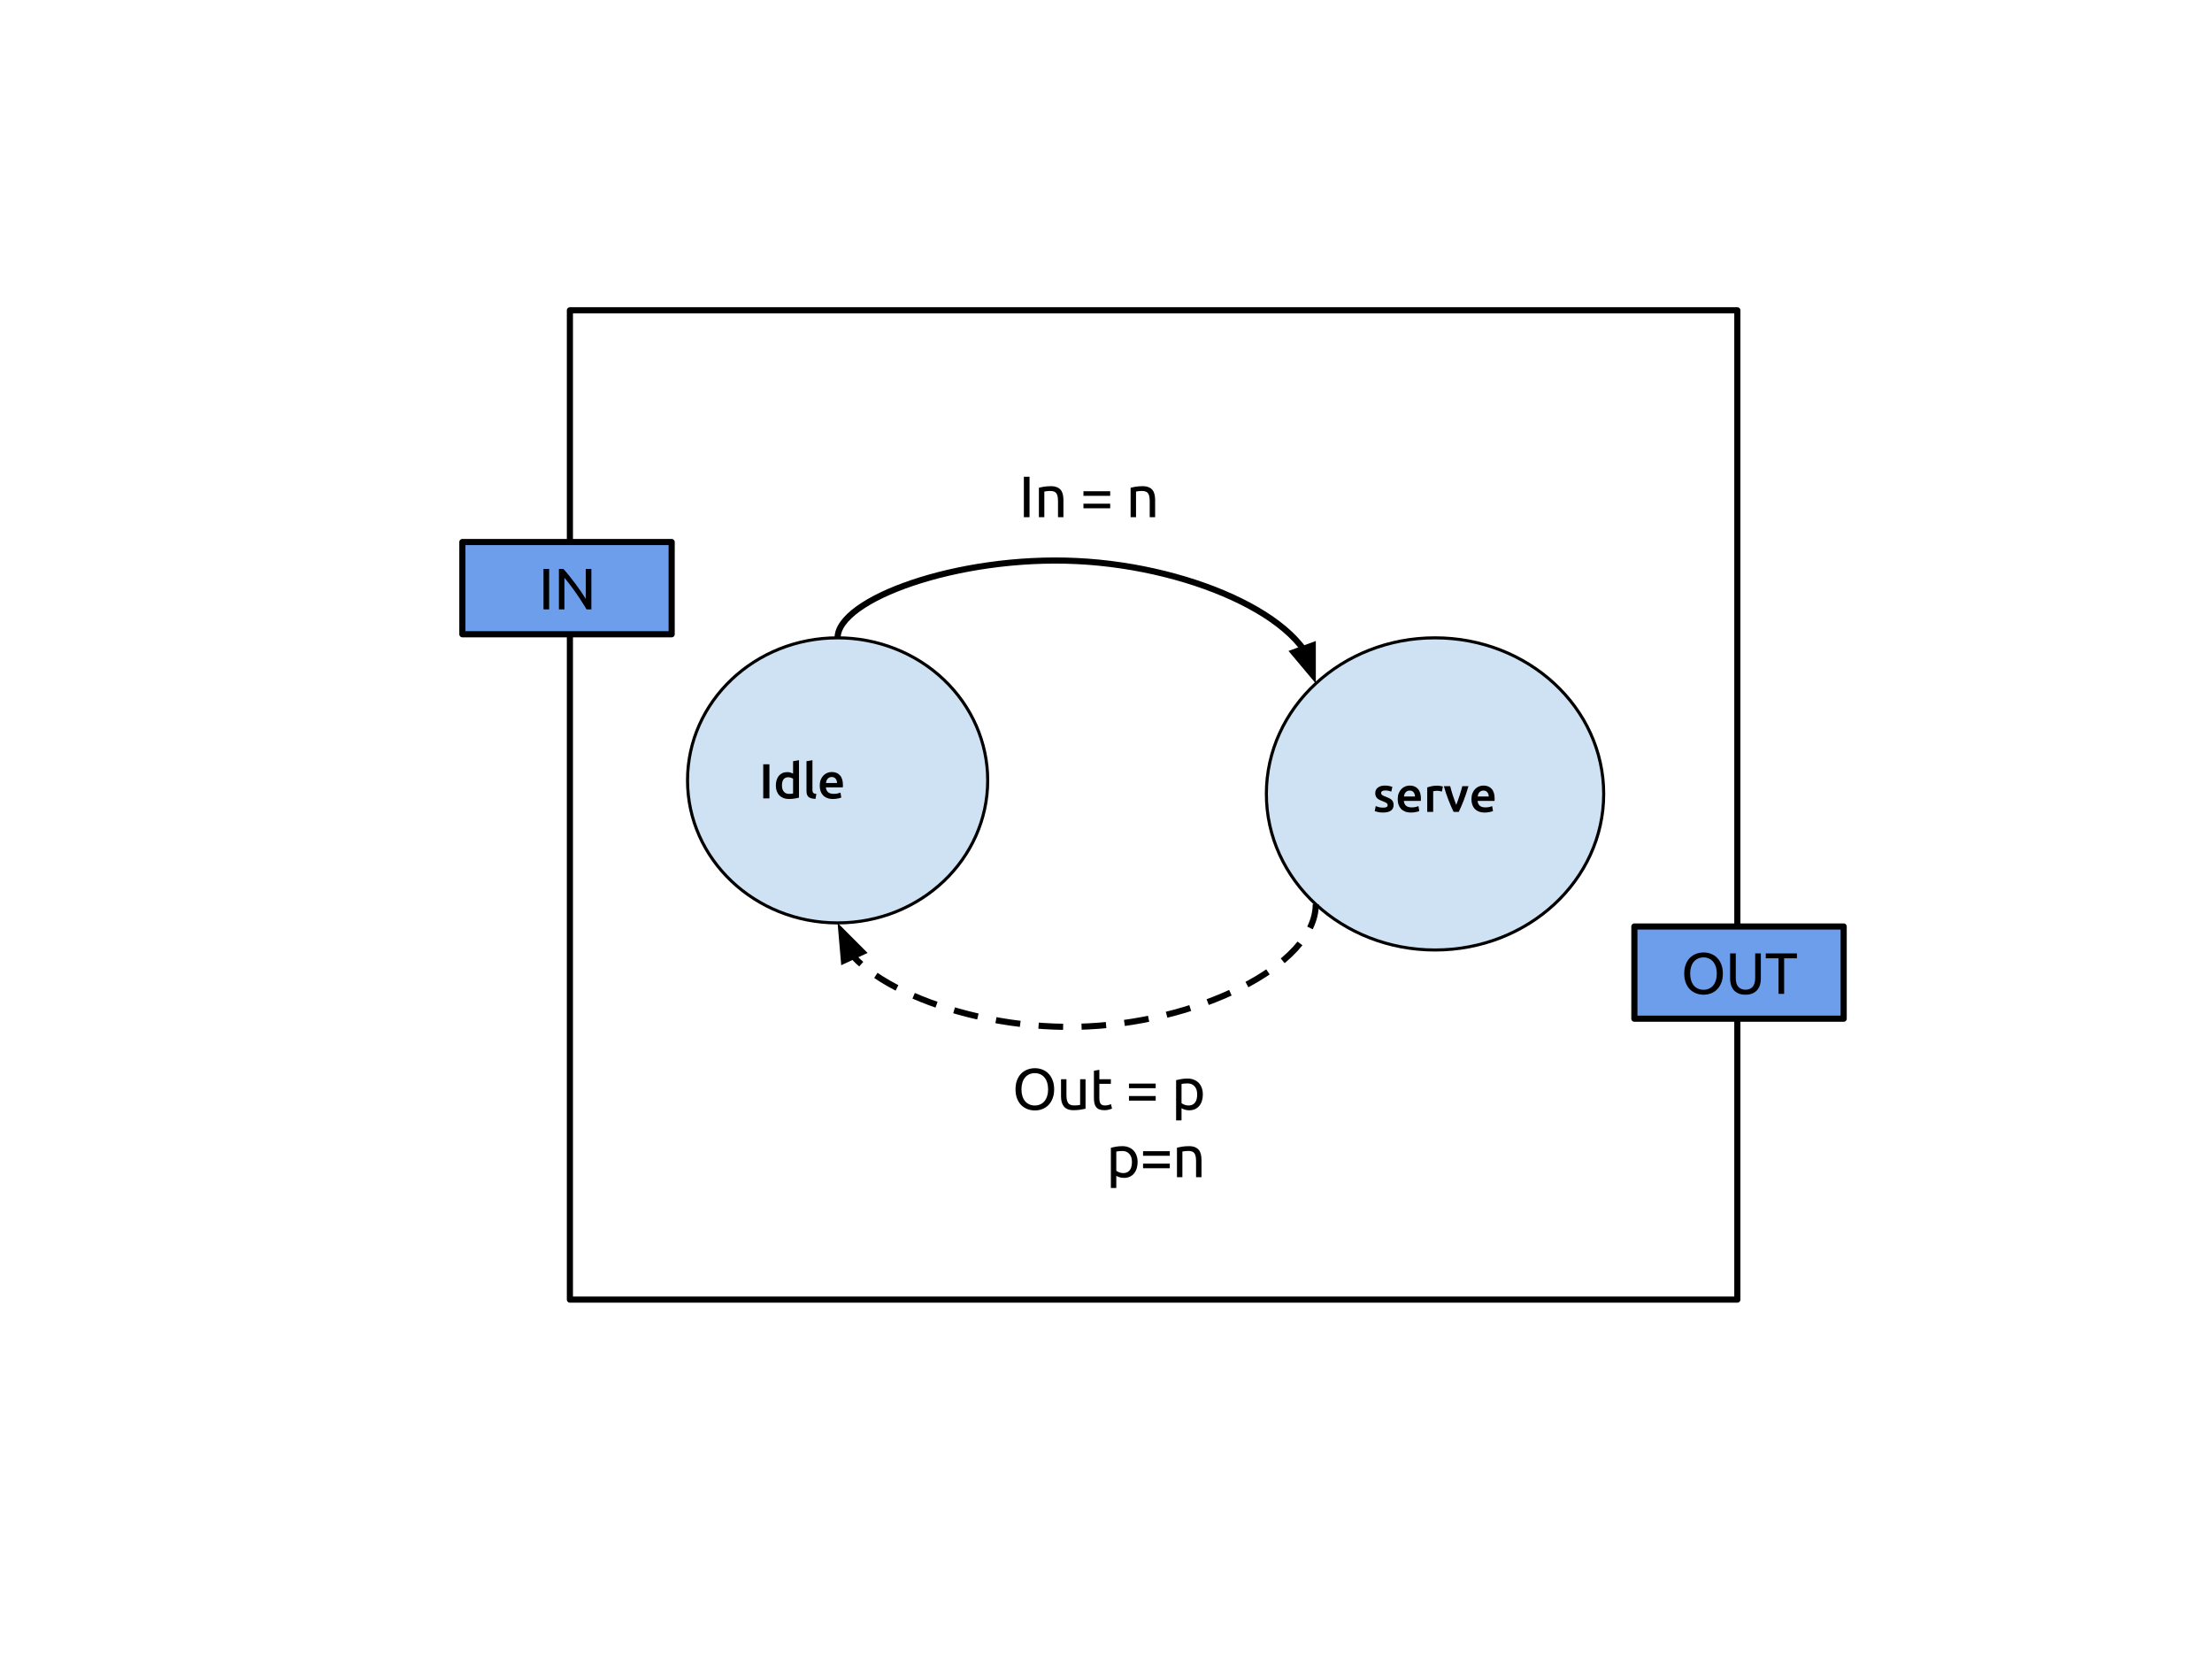
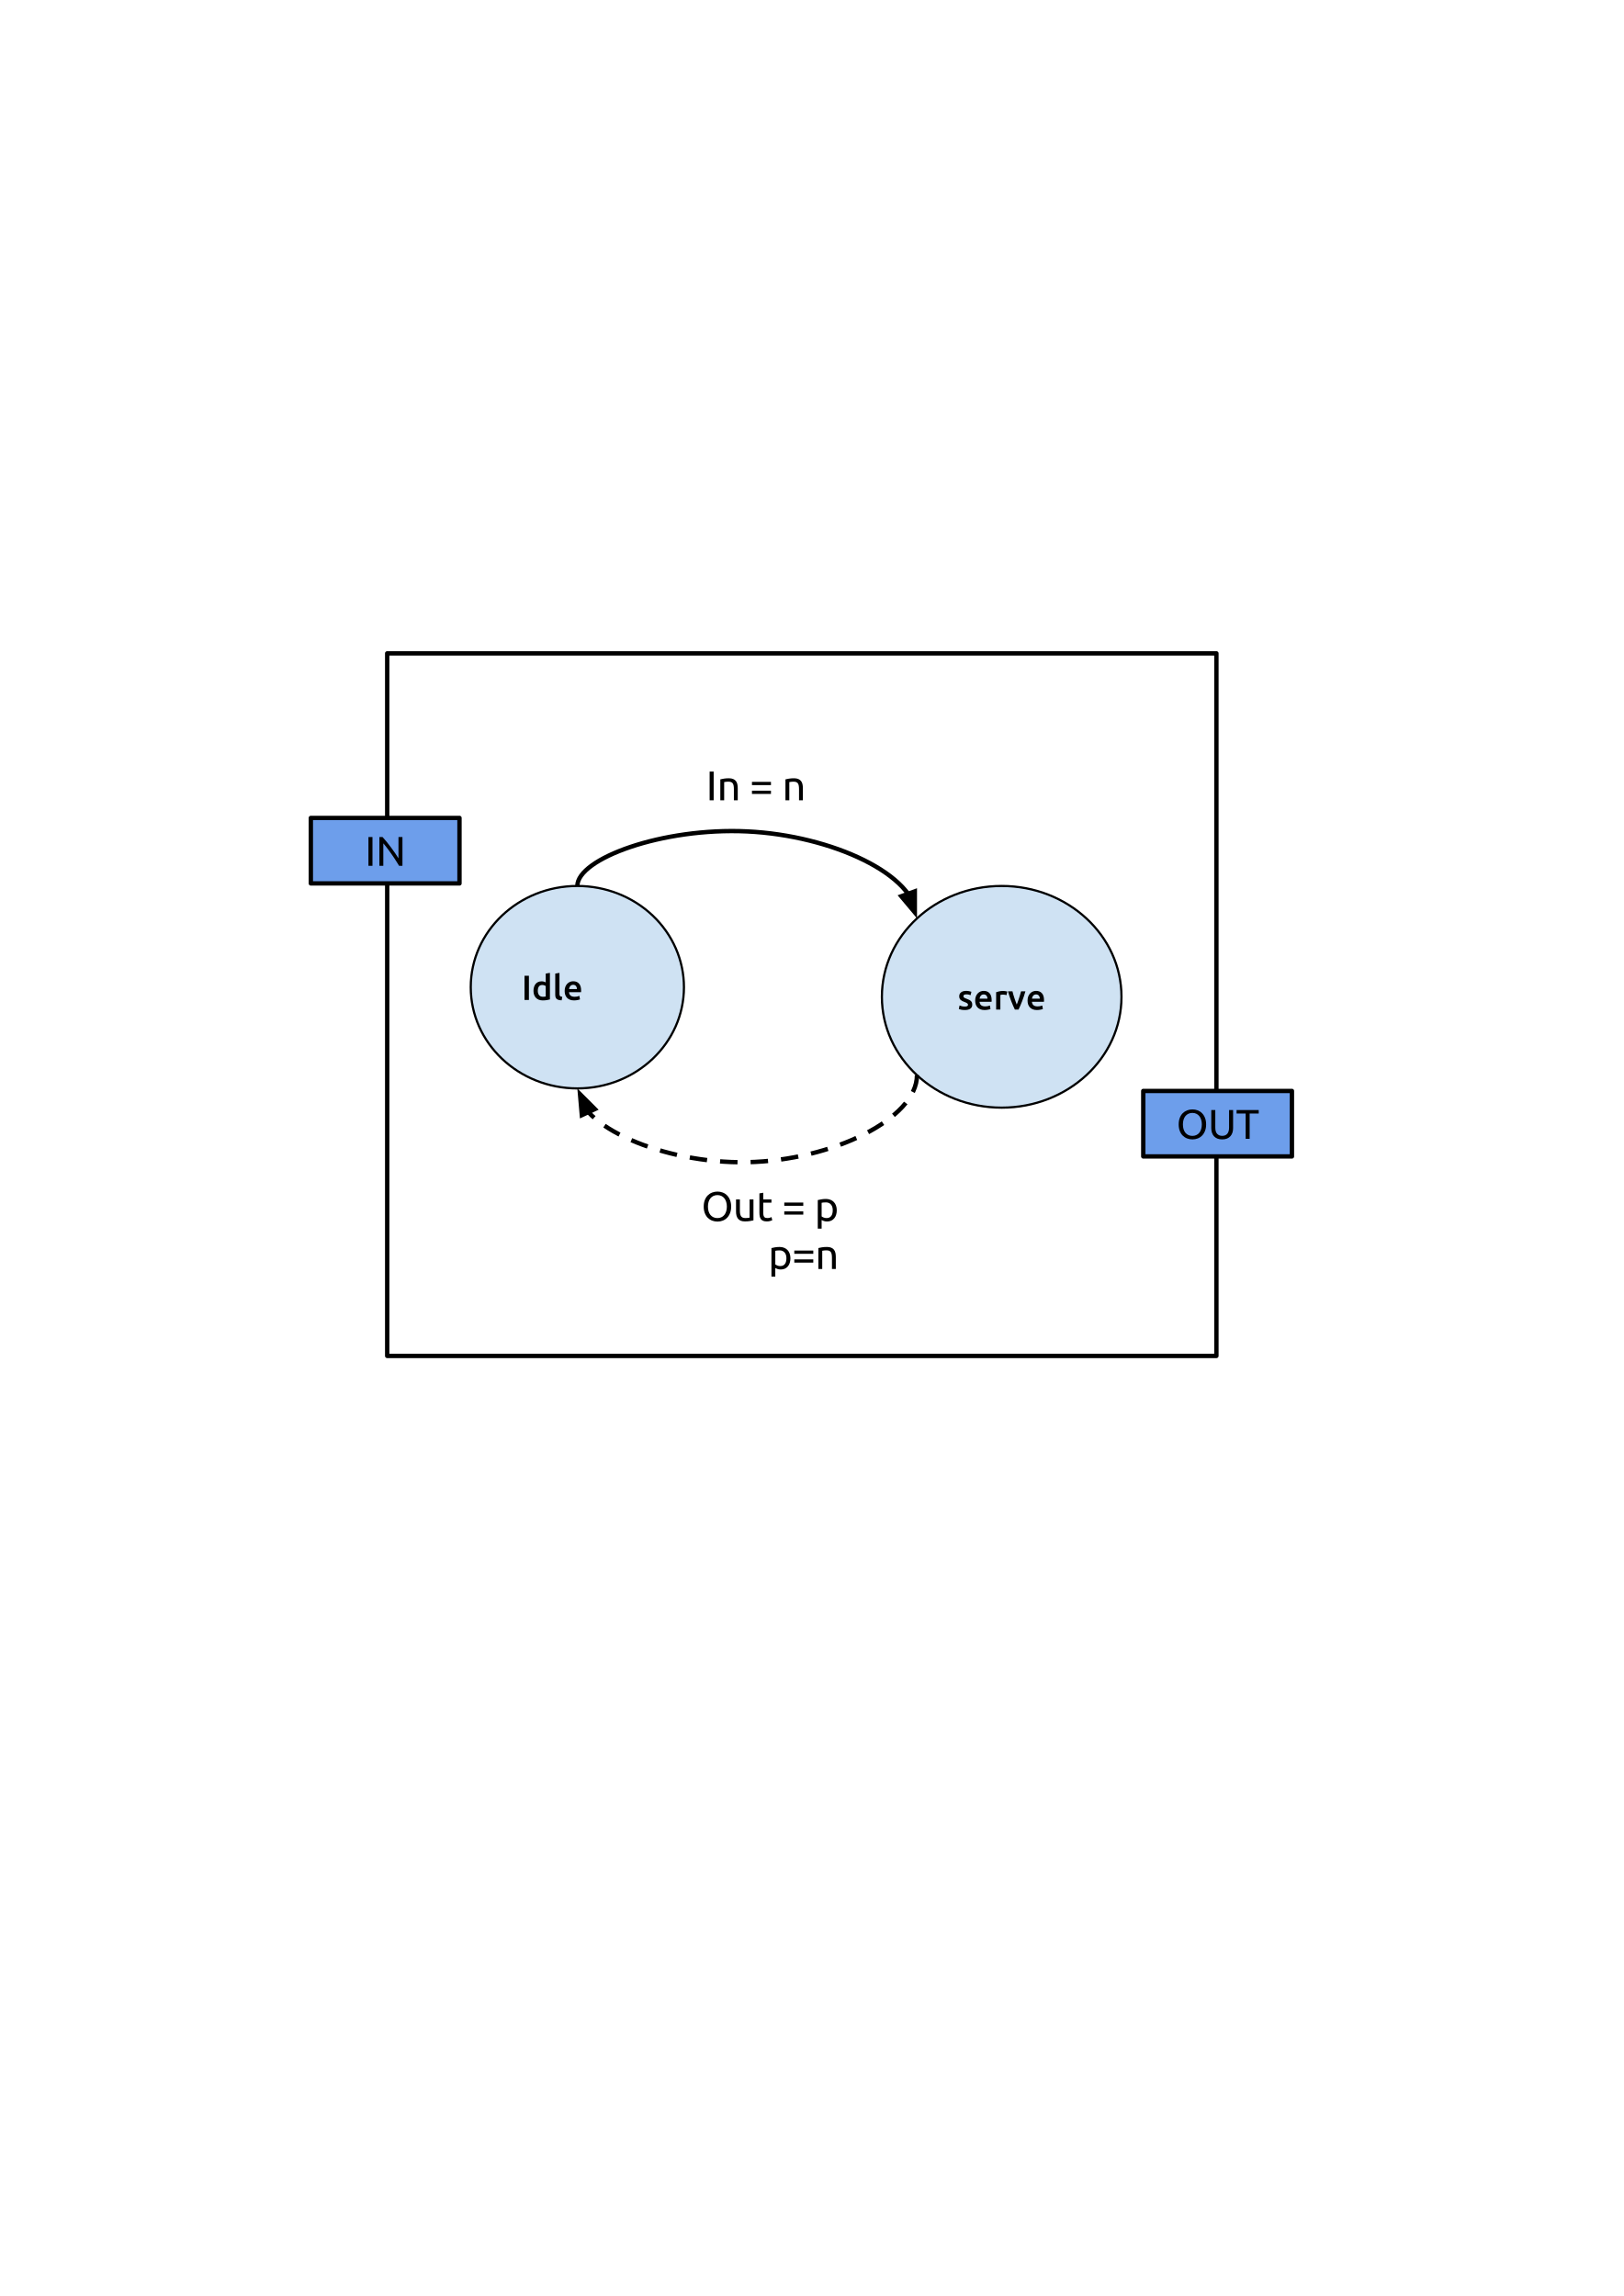
- <svg xmlns="http://www.w3.org/2000/svg" version="1.1" viewBox="0.0 0.0 720.0 540.0" fill="none" stroke="none" stroke-linecap="square" stroke-miterlimit="10">
-   <clipPath id="p.0">
-     <path d="m0 0l720.0 0l0 540.0l-720.0 0l0 -540.0z" clip-rule="nonzero" />
-   </clipPath>
-   <g clip-path="url(#p.0)">
-     <path fill="#000000" fill-opacity="0.0" d="m0 0l720.0 0l0 540.0l-720.0 0z" fill-rule="evenodd" />
-     <path fill="#000000" fill-opacity="0.0" d="m185.5 101.0l380.0 0l0 322.016l-380.0 0z" fill-rule="evenodd" />
-     <path stroke="#000000" stroke-width="2.0" stroke-linejoin="round" stroke-linecap="butt" d="m185.5 101.0l380.0 0l0 322.016l-380.0 0z" fill-rule="evenodd" />
-     <path fill="#cfe2f3" d="m223.791 254.008l0 0c0 -25.623 21.871 -46.394 48.85 -46.394l0 0c12.956 0 25.381 4.888 34.542 13.588c9.161 8.701 14.308 20.501 14.308 32.805l0 0c0 25.623 -21.871 46.394 -48.85 46.394l0 0c-26.979 0 -48.85 -20.771 -48.85 -46.394z" fill-rule="evenodd" />
-     <path stroke="#000000" stroke-width="1.0" stroke-linejoin="round" stroke-linecap="butt" d="m223.791 254.008l0 0c0 -25.623 21.871 -46.394 48.85 -46.394l0 0c12.956 0 25.381 4.888 34.542 13.588c9.161 8.701 14.308 20.501 14.308 32.805l0 0c0 25.623 -21.871 46.394 -48.85 46.394l0 0c-26.979 0 -48.85 -20.771 -48.85 -46.394z" fill-rule="evenodd" />
-     <path fill="#000000" d="m248.427 248.774l2.016 0l0 11.094l-2.016 0l0 -11.094zm6.094 6.891q0 1.281 0.609 2.016q0.609 0.719 1.688 0.719q0.453 0 0.781 -0.031q0.328 -0.047 0.547 -0.094l0 -4.812q-0.266 -0.172 -0.688 -0.312q-0.422 -0.156 -0.906 -0.156q-1.047 0 -1.547 0.719q-0.484 0.719 -0.484 1.953zm5.547 3.953q-0.562 0.172 -1.438 0.312q-0.875 0.141 -1.828 0.141q-1.0 0 -1.781 -0.297q-0.781 -0.312 -1.344 -0.875q-0.547 -0.562 -0.844 -1.375q-0.297 -0.812 -0.297 -1.812q0 -1.0 0.25 -1.797q0.25 -0.812 0.719 -1.391q0.484 -0.578 1.172 -0.891q0.688 -0.312 1.594 -0.312q0.609 0 1.062 0.156q0.469 0.141 0.812 0.312l0 -4.016l1.922 -0.328l0 12.172zm5.38 0.406q-0.859 -0.016 -1.438 -0.188q-0.562 -0.172 -0.906 -0.5q-0.328 -0.328 -0.469 -0.812q-0.125 -0.5 -0.125 -1.125l0 -9.625l1.938 -0.328l0 9.594q0 0.344 0.047 0.594q0.062 0.234 0.203 0.406q0.141 0.172 0.391 0.266q0.25 0.078 0.641 0.125l-0.281 1.594zm1.377 -4.297q0 -1.109 0.328 -1.938q0.328 -0.828 0.875 -1.375q0.547 -0.562 1.25 -0.844q0.703 -0.281 1.438 -0.281q1.734 0 2.688 1.078q0.969 1.062 0.969 3.203q0 0.156 -0.016 0.359q0 0.187 -0.016 0.359l-5.516 0q0.078 1.0 0.703 1.562q0.641 0.547 1.844 0.547q0.703 0 1.281 -0.125q0.594 -0.141 0.922 -0.281l0.266 1.594q-0.172 0.078 -0.453 0.172q-0.266 0.078 -0.625 0.141q-0.359 0.078 -0.781 0.125q-0.422 0.047 -0.844 0.047q-1.109 0 -1.922 -0.328q-0.812 -0.328 -1.344 -0.906q-0.531 -0.578 -0.797 -1.375q-0.25 -0.797 -0.25 -1.734zm5.625 -0.875q0 -0.391 -0.125 -0.75q-0.109 -0.359 -0.328 -0.625q-0.203 -0.266 -0.516 -0.406q-0.312 -0.156 -0.75 -0.156q-0.453 0 -0.797 0.172q-0.328 0.156 -0.562 0.438q-0.219 0.266 -0.359 0.625q-0.125 0.344 -0.172 0.703l3.609 0z" fill-rule="nonzero" />
-     <path fill="#cfe2f3" d="m412.202 258.417l0 0c0 -28.058 24.579 -50.803 54.898 -50.803l0 0c30.319 0 54.898 22.745 54.898 50.803l0 0c0 28.058 -24.579 50.803 -54.898 50.803l0 0c-30.319 0 -54.898 -22.745 -54.898 -50.803z" fill-rule="evenodd" />
-     <path stroke="#000000" stroke-width="1.0" stroke-linejoin="round" stroke-linecap="butt" d="m412.202 258.417l0 0c0 -28.058 24.579 -50.803 54.898 -50.803l0 0c30.319 0 54.898 22.745 54.898 50.803l0 0c0 28.058 -24.579 50.803 -54.898 50.803l0 0c-30.319 0 -54.898 -22.745 -54.898 -50.803z" fill-rule="evenodd" />
-     <path fill="#000000" d="m450.204 262.887q0.766 0 1.109 -0.188q0.359 -0.188 0.359 -0.625q0 -0.422 -0.375 -0.688q-0.375 -0.281 -1.234 -0.594q-0.531 -0.203 -0.969 -0.406q-0.438 -0.219 -0.766 -0.5q-0.312 -0.297 -0.5 -0.703q-0.188 -0.406 -0.188 -1.0q0 -1.156 0.844 -1.812q0.859 -0.672 2.312 -0.672q0.734 0 1.406 0.141q0.672 0.141 1.016 0.266l-0.359 1.562q-0.328 -0.141 -0.828 -0.25q-0.484 -0.125 -1.141 -0.125q-0.594 0 -0.969 0.203q-0.359 0.188 -0.359 0.609q0 0.203 0.062 0.375q0.078 0.156 0.25 0.297q0.188 0.125 0.469 0.266q0.297 0.125 0.703 0.281q0.688 0.25 1.172 0.5q0.484 0.25 0.797 0.562q0.312 0.312 0.453 0.719q0.141 0.391 0.141 0.953q0 1.188 -0.891 1.812q-0.891 0.609 -2.531 0.609q-1.109 0 -1.781 -0.188q-0.672 -0.172 -0.938 -0.281l0.328 -1.625q0.438 0.172 1.031 0.344q0.609 0.156 1.375 0.156zm4.75 -2.75q0 -1.109 0.328 -1.938q0.328 -0.828 0.875 -1.375q0.547 -0.562 1.25 -0.844q0.703 -0.281 1.438 -0.281q1.734 0 2.688 1.078q0.969 1.062 0.969 3.203q0 0.156 -0.016 0.359q0 0.188 -0.016 0.359l-5.516 0q0.078 1.0 0.703 1.562q0.641 0.547 1.844 0.547q0.703 0 1.281 -0.125q0.594 -0.141 0.922 -0.281l0.266 1.594q-0.172 0.078 -0.453 0.172q-0.266 0.078 -0.625 0.141q-0.359 0.078 -0.781 0.125q-0.422 0.047 -0.844 0.047q-1.109 0 -1.922 -0.328q-0.812 -0.328 -1.344 -0.906q-0.531 -0.578 -0.797 -1.375q-0.25 -0.797 -0.25 -1.734zm5.625 -0.875q0 -0.391 -0.125 -0.75q-0.109 -0.359 -0.328 -0.625q-0.203 -0.266 -0.516 -0.406q-0.312 -0.156 -0.75 -0.156q-0.453 0 -0.797 0.172q-0.328 0.156 -0.562 0.438q-0.219 0.266 -0.359 0.625q-0.125 0.344 -0.172 0.703l3.609 0zm8.745 -1.609q-0.234 -0.078 -0.672 -0.156q-0.422 -0.094 -0.969 -0.094q-0.328 0 -0.688 0.062q-0.359 0.062 -0.5 0.109l0 6.703l-1.938 0l0 -7.969q0.562 -0.203 1.391 -0.391q0.844 -0.188 1.875 -0.188q0.188 0 0.438 0.031q0.266 0.016 0.516 0.062q0.266 0.031 0.5 0.094q0.234 0.062 0.391 0.109l-0.344 1.625zm3.823 6.625q-0.797 -1.641 -1.641 -3.781q-0.844 -2.141 -1.531 -4.594l2.062 0q0.188 0.719 0.406 1.531q0.234 0.797 0.5 1.609q0.266 0.797 0.547 1.562q0.281 0.766 0.516 1.375q0.25 -0.609 0.516 -1.375q0.281 -0.766 0.531 -1.562q0.266 -0.812 0.5 -1.609q0.25 -0.812 0.422 -1.531l2.0 0q-0.688 2.453 -1.531 4.594q-0.828 2.141 -1.625 3.781l-1.672 0zm5.807 -4.141q0 -1.109 0.328 -1.938q0.328 -0.828 0.875 -1.375q0.547 -0.562 1.25 -0.844q0.703 -0.281 1.438 -0.281q1.734 0 2.688 1.078q0.969 1.062 0.969 3.203q0 0.156 -0.016 0.359q0 0.188 -0.016 0.359l-5.516 0q0.078 1.0 0.703 1.562q0.641 0.547 1.844 0.547q0.703 0 1.281 -0.125q0.594 -0.141 0.922 -0.281l0.266 1.594q-0.172 0.078 -0.453 0.172q-0.266 0.078 -0.625 0.141q-0.359 0.078 -0.781 0.125q-0.422 0.047 -0.844 0.047q-1.109 0 -1.922 -0.328q-0.812 -0.328 -1.344 -0.906q-0.531 -0.578 -0.797 -1.375q-0.25 -0.797 -0.25 -1.734zm5.625 -0.875q0 -0.391 -0.125 -0.75q-0.109 -0.359 -0.328 -0.625q-0.203 -0.266 -0.516 -0.406q-0.312 -0.156 -0.75 -0.156q-0.453 0 -0.797 0.172q-0.328 0.156 -0.562 0.438q-0.219 0.266 -0.359 0.625q-0.125 0.344 -0.172 0.703l3.609 0z" fill-rule="nonzero" />
-     <path fill="#000000" fill-opacity="0.0" d="m272.642 207.614c0 -12.5 38.913 -26.858 77.827 -25c38.913 1.858 77.827 19.933 77.827 39.866" fill-rule="evenodd" />
-     <path stroke="#000000" stroke-width="2.0" stroke-linejoin="round" stroke-linecap="butt" d="m272.642 207.614c0 -12.5 38.913 -26.858 77.827 -25c19.457 0.929 38.913 5.912 53.506 13.155c7.296 3.621 13.376 7.807 17.633 12.334c0.532 0.566 1.036 1.137 1.509 1.713c0.237 0.288 0.466 0.577 0.688 0.868c0.111 0.145 0.22 0.291 0.327 0.436l0.06 0.083" fill-rule="evenodd" />
-     <path fill="#000000" stroke="#000000" stroke-width="2.0" stroke-linecap="butt" d="m421.088 212.333l6.208 7.399l7.324219E-4 -9.659z" fill-rule="evenodd" />
-     <path fill="#000000" fill-opacity="0.0" d="m313.32 146.417l72.882 0l0 30.016l-72.882 0z" fill-rule="evenodd" />
-     <path fill="#000000" d="m333.265 155.173l1.844 0l0 13.172l-1.844 0l0 -13.172zm4.894 3.578q0.609 -0.156 1.609 -0.328q1.016 -0.172 2.328 -0.172q1.172 0 1.953 0.344q0.781 0.328 1.25 0.922q0.469 0.594 0.656 1.438q0.188 0.828 0.188 1.844l0 5.547l-1.766 0l0 -5.172q0 -0.906 -0.125 -1.547q-0.125 -0.656 -0.406 -1.047q-0.281 -0.406 -0.766 -0.578q-0.469 -0.188 -1.172 -0.188q-0.281 0 -0.594 0.016q-0.297 0.016 -0.578 0.047q-0.281 0.031 -0.5 0.078q-0.219 0.031 -0.312 0.047l0 8.344l-1.766 0l0 -9.594zm14.503 5.188l8.703 0l0 1.5l-8.703 0l0 -1.5zm0 -4.047l8.703 0l0 1.5l-8.703 0l0 -1.5zm15.347 -1.141q0.609 -0.156 1.609 -0.328q1.016 -0.172 2.328 -0.172q1.172 0 1.953 0.344q0.781 0.328 1.25 0.922q0.469 0.594 0.656 1.438q0.188 0.828 0.188 1.844l0 5.547l-1.766 0l0 -5.172q0 -0.906 -0.125 -1.547q-0.125 -0.656 -0.406 -1.047q-0.281 -0.406 -0.766 -0.578q-0.469 -0.188 -1.172 -0.188q-0.281 0 -0.594 0.016q-0.297 0.016 -0.578 0.047q-0.281 0.031 -0.5 0.078q-0.219 0.031 -0.312 0.047l0 8.344l-1.766 0l0 -9.594z" fill-rule="nonzero" />
-     <path fill="#000000" fill-opacity="0.0" d="m428.281 294.341c0 19.94 -38.913 39.124 -77.827 39.88c-38.913 0.756 -77.827 -16.916 -77.827 -33.833" fill-rule="evenodd" />
-     <path stroke="#000000" stroke-width="2.0" stroke-linejoin="round" stroke-linecap="butt" stroke-dasharray="8.0,6.0" d="m428.281 294.341c0 19.94 -38.913 39.124 -77.827 39.88c-19.457 0.378 -38.913 -3.851 -53.506 -10.289c-7.296 -3.219 -13.376 -6.99 -17.633 -11.014c-0.532 -0.503 -1.036 -1.01 -1.509 -1.52l-0.117 -0.129" fill-rule="evenodd" />
-     <path fill="#000000" stroke="#000000" stroke-width="2.0" stroke-linecap="butt" d="m280.684 309.875l-6.823 -6.836l0.833 9.623z" fill-rule="evenodd" />
-     <path fill="#000000" fill-opacity="0.0" d="m237.543 334.244l163.748 0l0 38.992l-163.748 0z" fill-rule="evenodd" />
-     <path fill="#000000" d="m330.548 354.57q0 -1.688 0.5 -2.984q0.5 -1.297 1.359 -2.156q0.875 -0.859 2.016 -1.297q1.156 -0.438 2.438 -0.438q1.281 0 2.406 0.438q1.141 0.438 1.984 1.297q0.859 0.859 1.359 2.156q0.516 1.297 0.516 2.984q0 1.688 -0.516 2.984q-0.5 1.297 -1.359 2.156q-0.844 0.859 -1.984 1.297q-1.125 0.438 -2.406 0.438q-1.281 0 -2.438 -0.438q-1.141 -0.438 -2.016 -1.297q-0.859 -0.859 -1.359 -2.156q-0.5 -1.297 -0.5 -2.984zm1.938 0q0 1.203 0.297 2.188q0.297 0.969 0.859 1.656q0.562 0.672 1.375 1.047q0.812 0.375 1.812 0.375q1.0 0 1.797 -0.375q0.812 -0.375 1.359 -1.047q0.562 -0.688 0.859 -1.656q0.312 -0.984 0.312 -2.188q0 -1.203 -0.312 -2.172q-0.297 -0.984 -0.859 -1.656q-0.547 -0.688 -1.359 -1.062q-0.797 -0.375 -1.797 -0.375q-1.0 0 -1.812 0.375q-0.812 0.375 -1.375 1.062q-0.562 0.672 -0.859 1.656q-0.297 0.969 -0.297 2.172zm20.858 6.312q-0.609 0.141 -1.609 0.312q-1.0 0.172 -2.312 0.172q-1.141 0 -1.922 -0.328q-0.766 -0.328 -1.25 -0.938q-0.469 -0.609 -0.688 -1.438q-0.203 -0.828 -0.203 -1.828l0 -5.547l1.766 0l0 5.156q0 1.812 0.562 2.594q0.578 0.781 1.922 0.781q0.297 0 0.594 -0.016q0.312 -0.031 0.578 -0.047q0.266 -0.031 0.484 -0.062q0.219 -0.031 0.312 -0.062l0 -8.344l1.766 0l0 9.594zm4.49 -9.594l3.75 0l0 1.484l-3.75 0l0 4.547q0 0.75 0.109 1.234q0.125 0.484 0.344 0.766q0.234 0.266 0.578 0.391q0.344 0.109 0.797 0.109q0.797 0 1.281 -0.172q0.484 -0.188 0.672 -0.266l0.344 1.453q-0.266 0.141 -0.938 0.328q-0.656 0.203 -1.516 0.203q-1.0 0 -1.656 -0.25q-0.656 -0.25 -1.062 -0.766q-0.391 -0.516 -0.562 -1.266q-0.156 -0.75 -0.156 -1.734l0 -8.828l1.766 -0.297l0 3.062zm9.638 5.469l8.703 0l0 1.5l-8.703 0l0 -1.5zm0 -4.047l8.703 0l0 1.5l-8.703 0l0 -1.5zm22.207 3.531q0 -1.734 -0.859 -2.656q-0.844 -0.938 -2.266 -0.938q-0.797 0 -1.25 0.062q-0.453 0.062 -0.719 0.125l0 6.234q0.328 0.266 0.938 0.516q0.609 0.25 1.328 0.25q0.766 0 1.297 -0.266q0.547 -0.281 0.891 -0.766q0.344 -0.484 0.484 -1.141q0.156 -0.656 0.156 -1.422zm1.844 0q0 1.125 -0.297 2.078q-0.281 0.938 -0.859 1.625q-0.562 0.688 -1.391 1.078q-0.828 0.375 -1.891 0.375q-0.859 0 -1.516 -0.234q-0.656 -0.234 -0.984 -0.438l0 3.953l-1.766 0l0 -13.094q0.625 -0.156 1.562 -0.328q0.953 -0.188 2.188 -0.188q1.141 0 2.047 0.375q0.922 0.359 1.562 1.031q0.641 0.656 0.984 1.609q0.359 0.953 0.359 2.156z" fill-rule="nonzero" />
-     <path fill="#000000" d="m368.447 378.242q0 -1.734 -0.859 -2.656q-0.844 -0.938 -2.266 -0.938q-0.797 0 -1.25 0.062q-0.453 0.062 -0.719 0.125l0 6.234q0.328 0.266 0.938 0.516q0.609 0.25 1.328 0.25q0.766 0 1.297 -0.266q0.547 -0.281 0.891 -0.766q0.344 -0.484 0.484 -1.141q0.156 -0.656 0.156 -1.422zm1.844 0q0 1.125 -0.297 2.078q-0.281 0.938 -0.859 1.625q-0.562 0.688 -1.391 1.078q-0.828 0.375 -1.891 0.375q-0.859 0 -1.516 -0.234q-0.656 -0.234 -0.984 -0.438l0 3.953l-1.766 0l0 -13.094q0.625 -0.156 1.562 -0.328q0.953 -0.188 2.188 -0.188q1.141 0 2.047 0.375q0.922 0.359 1.562 1.031q0.641 0.656 0.984 1.609q0.359 0.953 0.359 2.156zm1.77 0.516l8.703 0l0 1.5l-8.703 0l0 -1.5zm0 -4.047l8.703 0l0 1.5l-8.703 0l0 -1.5zm11.038 -1.141q0.609 -0.156 1.609 -0.328q1.016 -0.172 2.328 -0.172q1.172 0 1.953 0.344q0.781 0.328 1.25 0.922q0.469 0.594 0.656 1.438q0.188 0.828 0.188 1.844l0 5.547l-1.766 0l0 -5.172q0 -0.906 -0.125 -1.547q-0.125 -0.656 -0.406 -1.047q-0.281 -0.406 -0.766 -0.578q-0.469 -0.188 -1.172 -0.188q-0.281 0 -0.594 0.016q-0.297 0.016 -0.578 0.047q-0.281 0.031 -0.5 0.078q-0.219 0.031 -0.312 0.047l0 8.344l-1.766 0l0 -9.594z" fill-rule="nonzero" />
-     <path fill="#6d9eeb" d="m150.501 176.433l68.126 0l0 30.016l-68.126 0z" fill-rule="evenodd" />
-     <path stroke="#000000" stroke-width="2.0" stroke-linejoin="round" stroke-linecap="butt" d="m150.501 176.433l68.126 0l0 30.016l-68.126 0z" fill-rule="evenodd" />
-     <path fill="#000000" d="m176.905 185.189l1.844 0l0 13.172l-1.844 0l0 -13.172zm14.034 13.172q-0.422 -0.703 -0.969 -1.578q-0.531 -0.875 -1.156 -1.812q-0.625 -0.938 -1.297 -1.906q-0.672 -0.969 -1.344 -1.875q-0.672 -0.906 -1.297 -1.703q-0.625 -0.797 -1.156 -1.406l0 10.281l-1.797 0l0 -13.172l1.453 0q0.891 0.953 1.906 2.219q1.016 1.266 2.016 2.609q1.0 1.328 1.875 2.625q0.891 1.297 1.5 2.297l0 -9.75l1.812 0l0 13.172l-1.547 0z" fill-rule="nonzero" />
-     <path fill="#6d9eeb" d="m531.984 301.567l68.126 0l0 30.016l-68.126 0z" fill-rule="evenodd" />
-     <path stroke="#000000" stroke-width="2.0" stroke-linejoin="round" stroke-linecap="butt" d="m531.984 301.567l68.126 0l0 30.016l-68.126 0z" fill-rule="evenodd" />
-     <path fill="#000000" d="m548.211 316.901q0 -1.688 0.5 -2.984q0.5 -1.297 1.359 -2.156q0.875 -0.859 2.016 -1.297q1.156 -0.438 2.438 -0.438q1.281 0 2.406 0.438q1.141 0.438 1.984 1.297q0.859 0.859 1.359 2.156q0.516 1.297 0.516 2.984q0 1.688 -0.516 2.984q-0.5 1.297 -1.359 2.156q-0.844 0.859 -1.984 1.297q-1.125 0.438 -2.406 0.438q-1.281 0 -2.438 -0.438q-1.141 -0.438 -2.016 -1.297q-0.859 -0.859 -1.359 -2.156q-0.5 -1.297 -0.5 -2.984zm1.938 0q0 1.203 0.297 2.188q0.297 0.969 0.859 1.656q0.562 0.672 1.375 1.047q0.812 0.375 1.812 0.375q1.0 0 1.797 -0.375q0.812 -0.375 1.359 -1.047q0.562 -0.688 0.859 -1.656q0.312 -0.984 0.312 -2.188q0 -1.203 -0.312 -2.172q-0.297 -0.984 -0.859 -1.656q-0.547 -0.688 -1.359 -1.062q-0.797 -0.375 -1.797 -0.375q-1.0 0 -1.812 0.375q-0.812 0.375 -1.375 1.062q-0.562 0.672 -0.859 1.656q-0.297 0.969 -0.297 2.172zm17.999 6.875q-1.281 0 -2.234 -0.391q-0.953 -0.406 -1.562 -1.094q-0.609 -0.703 -0.906 -1.641q-0.297 -0.953 -0.297 -2.062l0 -8.266l1.844 0l0 8.062q0 1.969 0.875 2.875q0.875 0.891 2.281 0.891q0.703 0 1.281 -0.219q0.578 -0.219 1.0 -0.672q0.422 -0.469 0.641 -1.172q0.234 -0.719 0.234 -1.703l0 -8.062l1.844 0l0 8.266q0 1.109 -0.297 2.062q-0.297 0.938 -0.922 1.641q-0.609 0.688 -1.547 1.094q-0.938 0.391 -2.234 0.391zm16.742 -13.453l0 1.594l-4.156 0l0 11.578l-1.828 0l0 -11.578l-4.156 0l0 -1.594l10.141 0z" fill-rule="nonzero" />
+ <svg xmlns="http://www.w3.org/2000/svg" width="210mm" height="297mm" viewBox="0 0 744.094 1052.362" id="svg4226" version="1.1">
+   <defs id="defs4228" />
+   <g id="layer1">
+     <path d="m 177.442,299.465 380,0 0,322.016 -380,0 z" id="path11" style="fill:#000000;fill-opacity:0;fill-rule:evenodd;stroke:none;stroke-linecap:square;stroke-miterlimit:10" />
+     <path d="m 177.442,299.465 380,0 0,322.016 -380,0 z" id="path13" style="fill:none;fill-rule:evenodd;stroke:#000000;stroke-width:2;stroke-linecap:butt;stroke-linejoin:round;stroke-miterlimit:10" />
+     <path d="m 215.733,452.472 0,0 c 0,-25.623 21.871,-46.394 48.85,-46.394 l 0,0 c 12.956,0 25.381,4.888 34.542,13.588 9.161,8.7 14.308,20.501 14.308,32.805 l 0,0 c 0,25.623 -21.871,46.394 -48.85,46.394 l 0,0 c -26.979,0 -48.85,-20.771 -48.85,-46.394 z" id="path15" style="fill:#cfe2f3;fill-rule:evenodd;stroke:none;stroke-linecap:square;stroke-miterlimit:10" />
+     <path d="m 215.733,452.472 0,0 c 0,-25.623 21.871,-46.394 48.85,-46.394 l 0,0 c 12.956,0 25.381,4.888 34.542,13.588 9.161,8.7 14.308,20.501 14.308,32.805 l 0,0 c 0,25.623 -21.871,46.394 -48.85,46.394 l 0,0 c -26.979,0 -48.85,-20.771 -48.85,-46.394 z" id="path17" style="fill:none;fill-rule:evenodd;stroke:#000000;stroke-width:1;stroke-linecap:butt;stroke-linejoin:round;stroke-miterlimit:10" />
+     <path d="m 240.369,447.239 2.016,0 0,11.094 -2.016,0 0,-11.094 z m 6.094,6.891 q 0,1.281 0.609,2.016 0.609,0.719 1.688,0.719 0.453,0 0.781,-0.031 0.328,-0.047 0.547,-0.094 l 0,-4.812 q -0.266,-0.172 -0.688,-0.312 -0.422,-0.156 -0.906,-0.156 -1.047,0 -1.547,0.719 -0.484,0.719 -0.484,1.953 z m 5.547,3.953 q -0.562,0.172 -1.438,0.312 -0.875,0.141 -1.828,0.141 -1,0 -1.781,-0.297 -0.781,-0.312 -1.344,-0.875 -0.547,-0.562 -0.844,-1.375 -0.297,-0.812 -0.297,-1.812 0,-1 0.25,-1.797 0.25,-0.812 0.719,-1.391 0.484,-0.578 1.172,-0.891 0.688,-0.312 1.594,-0.312 0.609,0 1.062,0.156 0.469,0.141 0.812,0.312 l 0,-4.016 1.922,-0.328 0,12.172 z m 5.38,0.406 q -0.859,-0.016 -1.438,-0.188 -0.562,-0.172 -0.906,-0.5 -0.328,-0.328 -0.469,-0.812 -0.125,-0.5 -0.125,-1.125 l 0,-9.625 1.938,-0.328 0,9.594 q 0,0.344 0.047,0.594 0.062,0.234 0.203,0.406 0.141,0.172 0.391,0.266 0.25,0.078 0.641,0.125 l -0.281,1.594 z m 1.377,-4.297 q 0,-1.109 0.328,-1.938 0.328,-0.828 0.875,-1.375 0.547,-0.562 1.25,-0.844 0.703,-0.281 1.438,-0.281 1.734,0 2.688,1.078 0.969,1.062 0.969,3.203 0,0.156 -0.016,0.359 0,0.187 -0.016,0.359 l -5.516,0 q 0.078,1 0.703,1.562 0.641,0.547 1.844,0.547 0.703,0 1.281,-0.125 0.594,-0.141 0.922,-0.281 l 0.266,1.594 q -0.172,0.078 -0.453,0.172 -0.266,0.078 -0.625,0.141 -0.359,0.078 -0.781,0.125 -0.422,0.047 -0.844,0.047 -1.109,0 -1.922,-0.328 -0.812,-0.328 -1.344,-0.906 -0.531,-0.578 -0.797,-1.375 -0.25,-0.797 -0.25,-1.734 z m 5.625,-0.875 q 0,-0.391 -0.125,-0.75 -0.109,-0.359 -0.328,-0.625 -0.203,-0.266 -0.516,-0.406 -0.312,-0.156 -0.75,-0.156 -0.453,0 -0.797,0.172 -0.328,0.156 -0.562,0.438 -0.219,0.266 -0.359,0.625 -0.125,0.344 -0.172,0.703 l 3.609,0 z" id="path19" style="fill:#000000;fill-rule:nonzero;stroke:none;stroke-linecap:square;stroke-miterlimit:10" />
+     <path d="m 404.144,456.882 0,0 c 0,-28.058 24.579,-50.803 54.898,-50.803 l 0,0 c 30.319,0 54.898,22.745 54.898,50.803 l 0,0 c 0,28.058 -24.579,50.803 -54.898,50.803 l 0,0 c -30.319,0 -54.898,-22.745 -54.898,-50.803 z" id="path21" style="fill:#cfe2f3;fill-rule:evenodd;stroke:none;stroke-linecap:square;stroke-miterlimit:10" />
+     <path d="m 404.144,456.882 0,0 c 0,-28.058 24.579,-50.803 54.898,-50.803 l 0,0 c 30.319,0 54.898,22.745 54.898,50.803 l 0,0 c 0,28.058 -24.579,50.803 -54.898,50.803 l 0,0 c -30.319,0 -54.898,-22.745 -54.898,-50.803 z" id="path23" style="fill:none;fill-rule:evenodd;stroke:#000000;stroke-width:1;stroke-linecap:butt;stroke-linejoin:round;stroke-miterlimit:10" />
+     <path d="m 442.146,461.351 q 0.766,0 1.109,-0.188 0.359,-0.188 0.359,-0.625 0,-0.422 -0.375,-0.688 -0.375,-0.281 -1.234,-0.594 -0.531,-0.203 -0.969,-0.406 -0.438,-0.219 -0.766,-0.5 -0.312,-0.297 -0.5,-0.703 -0.188,-0.406 -0.188,-1 0,-1.156 0.844,-1.812 0.859,-0.672 2.312,-0.672 0.734,0 1.406,0.141 0.672,0.141 1.016,0.266 l -0.359,1.562 q -0.328,-0.141 -0.828,-0.25 -0.484,-0.125 -1.141,-0.125 -0.594,0 -0.969,0.203 -0.359,0.188 -0.359,0.609 0,0.203 0.062,0.375 0.078,0.156 0.25,0.297 0.188,0.125 0.469,0.266 0.297,0.125 0.703,0.281 0.688,0.25 1.172,0.5 0.484,0.25 0.797,0.562 0.312,0.312 0.453,0.719 0.141,0.391 0.141,0.953 0,1.188 -0.891,1.812 -0.891,0.609 -2.531,0.609 -1.109,0 -1.781,-0.188 -0.672,-0.172 -0.938,-0.281 l 0.328,-1.625 q 0.438,0.172 1.031,0.344 0.609,0.156 1.375,0.156 z m 4.75,-2.75 q 0,-1.109 0.328,-1.938 0.328,-0.828 0.875,-1.375 0.547,-0.562 1.25,-0.844 0.703,-0.281 1.438,-0.281 1.734,0 2.688,1.078 0.969,1.062 0.969,3.203 0,0.156 -0.016,0.359 0,0.188 -0.016,0.359 l -5.516,0 q 0.078,1 0.703,1.562 0.641,0.547 1.844,0.547 0.703,0 1.281,-0.125 0.594,-0.141 0.922,-0.281 l 0.266,1.594 q -0.172,0.078 -0.453,0.172 -0.266,0.078 -0.625,0.141 -0.359,0.078 -0.781,0.125 -0.422,0.047 -0.844,0.047 -1.109,0 -1.922,-0.328 -0.812,-0.328 -1.344,-0.906 -0.531,-0.578 -0.797,-1.375 -0.25,-0.797 -0.25,-1.734 z m 5.625,-0.875 q 0,-0.391 -0.125,-0.75 -0.109,-0.359 -0.328,-0.625 -0.203,-0.266 -0.516,-0.406 -0.312,-0.156 -0.75,-0.156 -0.453,0 -0.797,0.172 -0.328,0.156 -0.562,0.438 -0.219,0.266 -0.359,0.625 -0.125,0.344 -0.172,0.703 l 3.609,0 z m 8.745,-1.609 q -0.234,-0.078 -0.672,-0.156 -0.422,-0.094 -0.969,-0.094 -0.328,0 -0.688,0.062 -0.359,0.062 -0.5,0.109 l 0,6.703 -1.938,0 0,-7.969 q 0.562,-0.203 1.391,-0.391 0.844,-0.188 1.875,-0.188 0.188,0 0.438,0.031 0.266,0.016 0.516,0.062 0.266,0.031 0.5,0.094 0.234,0.062 0.391,0.109 l -0.344,1.625 z m 3.823,6.625 q -0.797,-1.641 -1.641,-3.781 -0.844,-2.141 -1.531,-4.594 l 2.062,0 q 0.188,0.719 0.406,1.531 0.234,0.797 0.5,1.609 0.266,0.797 0.547,1.562 0.281,0.766 0.516,1.375 0.25,-0.609 0.516,-1.375 0.281,-0.766 0.531,-1.562 0.266,-0.812 0.5,-1.609 0.25,-0.812 0.422,-1.531 l 2,0 q -0.688,2.453 -1.531,4.594 -0.828,2.141 -1.625,3.781 l -1.672,0 z m 5.807,-4.141 q 0,-1.109 0.328,-1.938 0.328,-0.828 0.875,-1.375 0.547,-0.562 1.25,-0.844 0.703,-0.281 1.438,-0.281 1.734,0 2.688,1.078 0.969,1.062 0.969,3.203 0,0.156 -0.016,0.359 0,0.188 -0.016,0.359 l -5.516,0 q 0.078,1 0.703,1.562 0.641,0.547 1.844,0.547 0.703,0 1.281,-0.125 0.594,-0.141 0.922,-0.281 l 0.266,1.594 q -0.172,0.078 -0.453,0.172 -0.266,0.078 -0.625,0.141 -0.359,0.078 -0.781,0.125 -0.422,0.047 -0.844,0.047 -1.109,0 -1.922,-0.328 -0.812,-0.328 -1.344,-0.906 -0.531,-0.578 -0.797,-1.375 -0.25,-0.797 -0.25,-1.734 z m 5.625,-0.875 q 0,-0.391 -0.125,-0.75 -0.109,-0.359 -0.328,-0.625 -0.203,-0.266 -0.516,-0.406 -0.312,-0.156 -0.75,-0.156 -0.453,0 -0.797,0.172 -0.328,0.156 -0.562,0.438 -0.219,0.266 -0.359,0.625 -0.125,0.344 -0.172,0.703 l 3.609,0 z" id="path25" style="fill:#000000;fill-rule:nonzero;stroke:none;stroke-linecap:square;stroke-miterlimit:10" />
+     <path d="m 264.584,406.079 c 0,-12.5 38.913,-26.858 77.827,-25 38.913,1.858 77.827,19.933 77.827,39.866" id="path27" style="fill:#000000;fill-opacity:0;fill-rule:evenodd;stroke:none;stroke-linecap:square;stroke-miterlimit:10" />
+     <path d="m 264.584,406.079 c 0,-12.5 38.913,-26.858 77.827,-25 19.457,0.929 38.913,5.912 53.506,13.155 7.296,3.621 13.376,7.807 17.633,12.334 0.532,0.566 1.036,1.137 1.509,1.713 0.237,0.288 0.466,0.577 0.688,0.868 0.111,0.145 0.22,0.291 0.327,0.436 l 0.06,0.083" id="path29" style="fill:none;fill-rule:evenodd;stroke:#000000;stroke-width:2;stroke-linecap:butt;stroke-linejoin:round;stroke-miterlimit:10" />
+     <path d="m 413.03,410.798 6.208,7.399 7.3e-4,-9.659 z" id="path31" style="fill:#000000;fill-rule:evenodd;stroke:#000000;stroke-width:2;stroke-linecap:butt;stroke-miterlimit:10" />
+     <path d="m 305.262,344.882 72.882,0 0,30.016 -72.882,0 z" id="path33" style="fill:#000000;fill-opacity:0;fill-rule:evenodd;stroke:none;stroke-linecap:square;stroke-miterlimit:10" />
+     <path d="m 325.207,353.638 1.844,0 0,13.172 -1.844,0 0,-13.172 z m 4.894,3.578 q 0.609,-0.156 1.609,-0.328 1.016,-0.172 2.328,-0.172 1.172,0 1.953,0.344 0.781,0.328 1.25,0.922 0.469,0.594 0.656,1.438 0.188,0.828 0.188,1.844 l 0,5.547 -1.766,0 0,-5.172 q 0,-0.906 -0.125,-1.547 -0.125,-0.656 -0.406,-1.047 -0.281,-0.406 -0.766,-0.578 -0.469,-0.188 -1.172,-0.188 -0.281,0 -0.594,0.016 -0.297,0.016 -0.578,0.047 -0.281,0.031 -0.5,0.078 -0.219,0.031 -0.312,0.047 l 0,8.344 -1.766,0 0,-9.594 z m 14.503,5.188 8.703,0 0,1.5 -8.703,0 0,-1.5 z m 0,-4.047 8.703,0 0,1.5 -8.703,0 0,-1.5 z m 15.347,-1.141 q 0.609,-0.156 1.609,-0.328 1.016,-0.172 2.328,-0.172 1.172,0 1.953,0.344 0.781,0.328 1.25,0.922 0.469,0.594 0.656,1.438 0.188,0.828 0.188,1.844 l 0,5.547 -1.766,0 0,-5.172 q 0,-0.906 -0.125,-1.547 -0.125,-0.656 -0.406,-1.047 -0.281,-0.406 -0.766,-0.578 -0.469,-0.188 -1.172,-0.188 -0.281,0 -0.594,0.016 -0.297,0.016 -0.578,0.047 -0.281,0.031 -0.5,0.078 -0.219,0.031 -0.312,0.047 l 0,8.344 -1.766,0 0,-9.594 z" id="path35" style="fill:#000000;fill-rule:nonzero;stroke:none;stroke-linecap:square;stroke-miterlimit:10" />
+     <path d="m 420.223,492.805 c 0,19.94 -38.913,39.124 -77.827,39.88 -38.913,0.756 -77.827,-16.916 -77.827,-33.833" id="path37" style="fill:#000000;fill-opacity:0;fill-rule:evenodd;stroke:none;stroke-linecap:square;stroke-miterlimit:10" />
+     <path d="m 420.223,492.805 c 0,19.94 -38.913,39.124 -77.827,39.88 -19.457,0.378 -38.913,-3.851 -53.506,-10.289 -7.296,-3.219 -13.376,-6.99 -17.633,-11.014 -0.532,-0.503 -1.036,-1.01 -1.509,-1.52 l -0.117,-0.129" id="path39" style="fill:none;fill-rule:evenodd;stroke:#000000;stroke-width:2;stroke-linecap:butt;stroke-linejoin:round;stroke-miterlimit:10;stroke-dasharray:8, 6" />
+     <path d="m 272.626,508.339 -6.823,-6.836 0.833,9.623 z" id="path41" style="fill:#000000;fill-rule:evenodd;stroke:#000000;stroke-width:2;stroke-linecap:butt;stroke-miterlimit:10" />
+     <path d="m 229.485,532.709 163.748,0 0,38.992 -163.748,0 z" id="path43" style="fill:#000000;fill-opacity:0;fill-rule:evenodd;stroke:none;stroke-linecap:square;stroke-miterlimit:10" />
+     <path d="m 322.49,553.035 q 0,-1.688 0.5,-2.984 0.5,-1.297 1.359,-2.156 0.875,-0.859 2.016,-1.297 1.156,-0.438 2.438,-0.438 1.281,0 2.406,0.438 1.141,0.438 1.984,1.297 0.859,0.859 1.359,2.156 0.516,1.297 0.516,2.984 0,1.688 -0.516,2.984 -0.5,1.297 -1.359,2.156 -0.844,0.859 -1.984,1.297 -1.125,0.438 -2.406,0.438 -1.281,0 -2.438,-0.438 -1.141,-0.438 -2.016,-1.297 -0.859,-0.859 -1.359,-2.156 -0.5,-1.297 -0.5,-2.984 z m 1.938,0 q 0,1.203 0.297,2.188 0.297,0.969 0.859,1.656 0.562,0.672 1.375,1.047 0.812,0.375 1.812,0.375 1,0 1.797,-0.375 0.812,-0.375 1.359,-1.047 0.562,-0.688 0.859,-1.656 0.312,-0.984 0.312,-2.188 0,-1.203 -0.312,-2.172 -0.297,-0.984 -0.859,-1.656 -0.547,-0.688 -1.359,-1.062 -0.797,-0.375 -1.797,-0.375 -1,0 -1.812,0.375 -0.812,0.375 -1.375,1.062 -0.562,0.672 -0.859,1.656 -0.297,0.969 -0.297,2.172 z m 20.858,6.312 q -0.609,0.141 -1.609,0.312 -1,0.172 -2.312,0.172 -1.141,0 -1.922,-0.328 -0.766,-0.328 -1.25,-0.938 -0.469,-0.609 -0.688,-1.438 -0.203,-0.828 -0.203,-1.828 l 0,-5.547 1.766,0 0,5.156 q 0,1.812 0.562,2.594 0.578,0.781 1.922,0.781 0.297,0 0.594,-0.016 0.312,-0.031 0.578,-0.047 0.266,-0.031 0.484,-0.062 0.219,-0.031 0.312,-0.062 l 0,-8.344 1.766,0 0,9.594 z m 4.49,-9.594 3.75,0 0,1.484 -3.75,0 0,4.547 q 0,0.75 0.109,1.234 0.125,0.484 0.344,0.766 0.234,0.266 0.578,0.391 0.344,0.109 0.797,0.109 0.797,0 1.281,-0.172 0.484,-0.188 0.672,-0.266 l 0.344,1.453 q -0.266,0.141 -0.938,0.328 -0.656,0.203 -1.516,0.203 -1,0 -1.656,-0.25 -0.656,-0.25 -1.062,-0.766 -0.391,-0.516 -0.562,-1.266 -0.156,-0.75 -0.156,-1.734 l 0,-8.828 1.766,-0.297 0,3.062 z m 9.638,5.469 8.703,0 0,1.5 -8.703,0 0,-1.5 z m 0,-4.047 8.703,0 0,1.5 -8.703,0 0,-1.5 z m 22.207,3.531 q 0,-1.734 -0.859,-2.656 -0.844,-0.938 -2.266,-0.938 -0.797,0 -1.25,0.062 -0.453,0.062 -0.719,0.125 l 0,6.234 q 0.328,0.266 0.938,0.516 0.609,0.25 1.328,0.25 0.766,0 1.297,-0.266 0.547,-0.281 0.891,-0.766 0.344,-0.484 0.484,-1.141 0.156,-0.656 0.156,-1.422 z m 1.844,0 q 0,1.125 -0.297,2.078 -0.281,0.938 -0.859,1.625 -0.562,0.688 -1.391,1.078 -0.828,0.375 -1.891,0.375 -0.859,0 -1.516,-0.234 -0.656,-0.234 -0.984,-0.438 l 0,3.953 -1.766,0 0,-13.094 q 0.625,-0.156 1.562,-0.328 0.953,-0.188 2.188,-0.188 1.141,0 2.047,0.375 0.922,0.359 1.562,1.031 0.641,0.656 0.984,1.609 0.359,0.953 0.359,2.156 z" id="path45" style="fill:#000000;fill-rule:nonzero;stroke:none;stroke-linecap:square;stroke-miterlimit:10" />
+     <path d="m 360.389,576.707 q 0,-1.734 -0.859,-2.656 -0.844,-0.938 -2.266,-0.938 -0.797,0 -1.25,0.062 -0.453,0.062 -0.719,0.125 l 0,6.234 q 0.328,0.266 0.938,0.516 0.609,0.25 1.328,0.25 0.766,0 1.297,-0.266 0.547,-0.281 0.891,-0.766 0.344,-0.484 0.484,-1.141 0.156,-0.656 0.156,-1.422 z m 1.844,0 q 0,1.125 -0.297,2.078 -0.281,0.938 -0.859,1.625 -0.562,0.688 -1.391,1.078 -0.828,0.375 -1.891,0.375 -0.859,0 -1.516,-0.234 -0.656,-0.234 -0.984,-0.438 l 0,3.953 -1.766,0 0,-13.094 q 0.625,-0.156 1.562,-0.328 0.953,-0.188 2.188,-0.188 1.141,0 2.047,0.375 0.922,0.359 1.562,1.031 0.641,0.656 0.984,1.609 0.359,0.953 0.359,2.156 z m 1.77,0.516 8.703,0 0,1.5 -8.703,0 0,-1.5 z m 0,-4.047 8.703,0 0,1.5 -8.703,0 0,-1.5 z m 11.038,-1.141 q 0.609,-0.156 1.609,-0.328 1.016,-0.172 2.328,-0.172 1.172,0 1.953,0.344 0.781,0.328 1.25,0.922 0.469,0.594 0.656,1.438 0.188,0.828 0.188,1.844 l 0,5.547 -1.766,0 0,-5.172 q 0,-0.906 -0.125,-1.547 -0.125,-0.656 -0.406,-1.047 -0.281,-0.406 -0.766,-0.578 -0.469,-0.188 -1.172,-0.188 -0.281,0 -0.594,0.016 -0.297,0.016 -0.578,0.047 -0.281,0.031 -0.5,0.078 -0.219,0.031 -0.312,0.047 l 0,8.344 -1.766,0 0,-9.594 z" id="path47" style="fill:#000000;fill-rule:nonzero;stroke:none;stroke-linecap:square;stroke-miterlimit:10" />
+     <path d="m 142.443,374.898 68.126,0 0,30.016 -68.126,0 z" id="path49" style="fill:#6d9eeb;fill-rule:evenodd;stroke:none;stroke-linecap:square;stroke-miterlimit:10" />
+     <path d="m 142.443,374.898 68.126,0 0,30.016 -68.126,0 z" id="path51" style="fill:none;fill-rule:evenodd;stroke:#000000;stroke-width:2;stroke-linecap:butt;stroke-linejoin:round;stroke-miterlimit:10" />
+     <path d="m 168.847,383.654 1.844,0 0,13.172 -1.844,0 0,-13.172 z m 14.034,13.172 q -0.422,-0.703 -0.969,-1.578 -0.531,-0.875 -1.156,-1.812 -0.625,-0.938 -1.297,-1.906 -0.672,-0.969 -1.344,-1.875 -0.672,-0.906 -1.297,-1.703 -0.625,-0.797 -1.156,-1.406 l 0,10.281 -1.797,0 0,-13.172 1.453,0 q 0.891,0.953 1.906,2.219 1.016,1.266 2.016,2.609 1,1.328 1.875,2.625 0.891,1.297 1.5,2.297 l 0,-9.75 1.812,0 0,13.172 -1.547,0 z" id="path53" style="fill:#000000;fill-rule:nonzero;stroke:none;stroke-linecap:square;stroke-miterlimit:10" />
+     <path d="m 523.926,500.031 68.126,0 0,30.016 -68.126,0 z" id="path55" style="fill:#6d9eeb;fill-rule:evenodd;stroke:none;stroke-linecap:square;stroke-miterlimit:10" />
+     <path d="m 523.926,500.031 68.126,0 0,30.016 -68.126,0 z" id="path57" style="fill:none;fill-rule:evenodd;stroke:#000000;stroke-width:2;stroke-linecap:butt;stroke-linejoin:round;stroke-miterlimit:10" />
+     <path d="m 540.153,515.366 q 0,-1.688 0.5,-2.984 0.5,-1.297 1.359,-2.156 0.875,-0.859 2.016,-1.297 1.156,-0.438 2.438,-0.438 1.281,0 2.406,0.438 1.141,0.438 1.984,1.297 0.859,0.859 1.359,2.156 0.516,1.297 0.516,2.984 0,1.688 -0.516,2.984 -0.5,1.297 -1.359,2.156 -0.844,0.859 -1.984,1.297 -1.125,0.438 -2.406,0.438 -1.281,0 -2.438,-0.438 -1.141,-0.438 -2.016,-1.297 -0.859,-0.859 -1.359,-2.156 -0.5,-1.297 -0.5,-2.984 z m 1.938,0 q 0,1.203 0.297,2.188 0.297,0.969 0.859,1.656 0.562,0.672 1.375,1.047 0.812,0.375 1.812,0.375 1,0 1.797,-0.375 0.812,-0.375 1.359,-1.047 0.562,-0.688 0.859,-1.656 0.312,-0.984 0.312,-2.188 0,-1.203 -0.312,-2.172 -0.297,-0.984 -0.859,-1.656 -0.547,-0.688 -1.359,-1.062 -0.797,-0.375 -1.797,-0.375 -1,0 -1.812,0.375 -0.812,0.375 -1.375,1.062 -0.562,0.672 -0.859,1.656 -0.297,0.969 -0.297,2.172 z m 17.999,6.875 q -1.281,0 -2.234,-0.391 -0.953,-0.406 -1.562,-1.094 -0.609,-0.703 -0.906,-1.641 -0.297,-0.953 -0.297,-2.062 l 0,-8.266 1.844,0 0,8.062 q 0,1.969 0.875,2.875 0.875,0.891 2.281,0.891 0.703,0 1.281,-0.219 0.578,-0.219 1,-0.672 0.422,-0.469 0.641,-1.172 0.234,-0.719 0.234,-1.703 l 0,-8.062 1.844,0 0,8.266 q 0,1.109 -0.297,2.062 -0.297,0.938 -0.922,1.641 -0.609,0.688 -1.547,1.094 -0.938,0.391 -2.234,0.391 z m 16.742,-13.453 0,1.594 -4.156,0 0,11.578 -1.828,0 0,-11.578 -4.156,0 0,-1.594 10.141,0 z" id="path59" style="fill:#000000;fill-rule:nonzero;stroke:none;stroke-linecap:square;stroke-miterlimit:10" />
  </g>
</svg>
